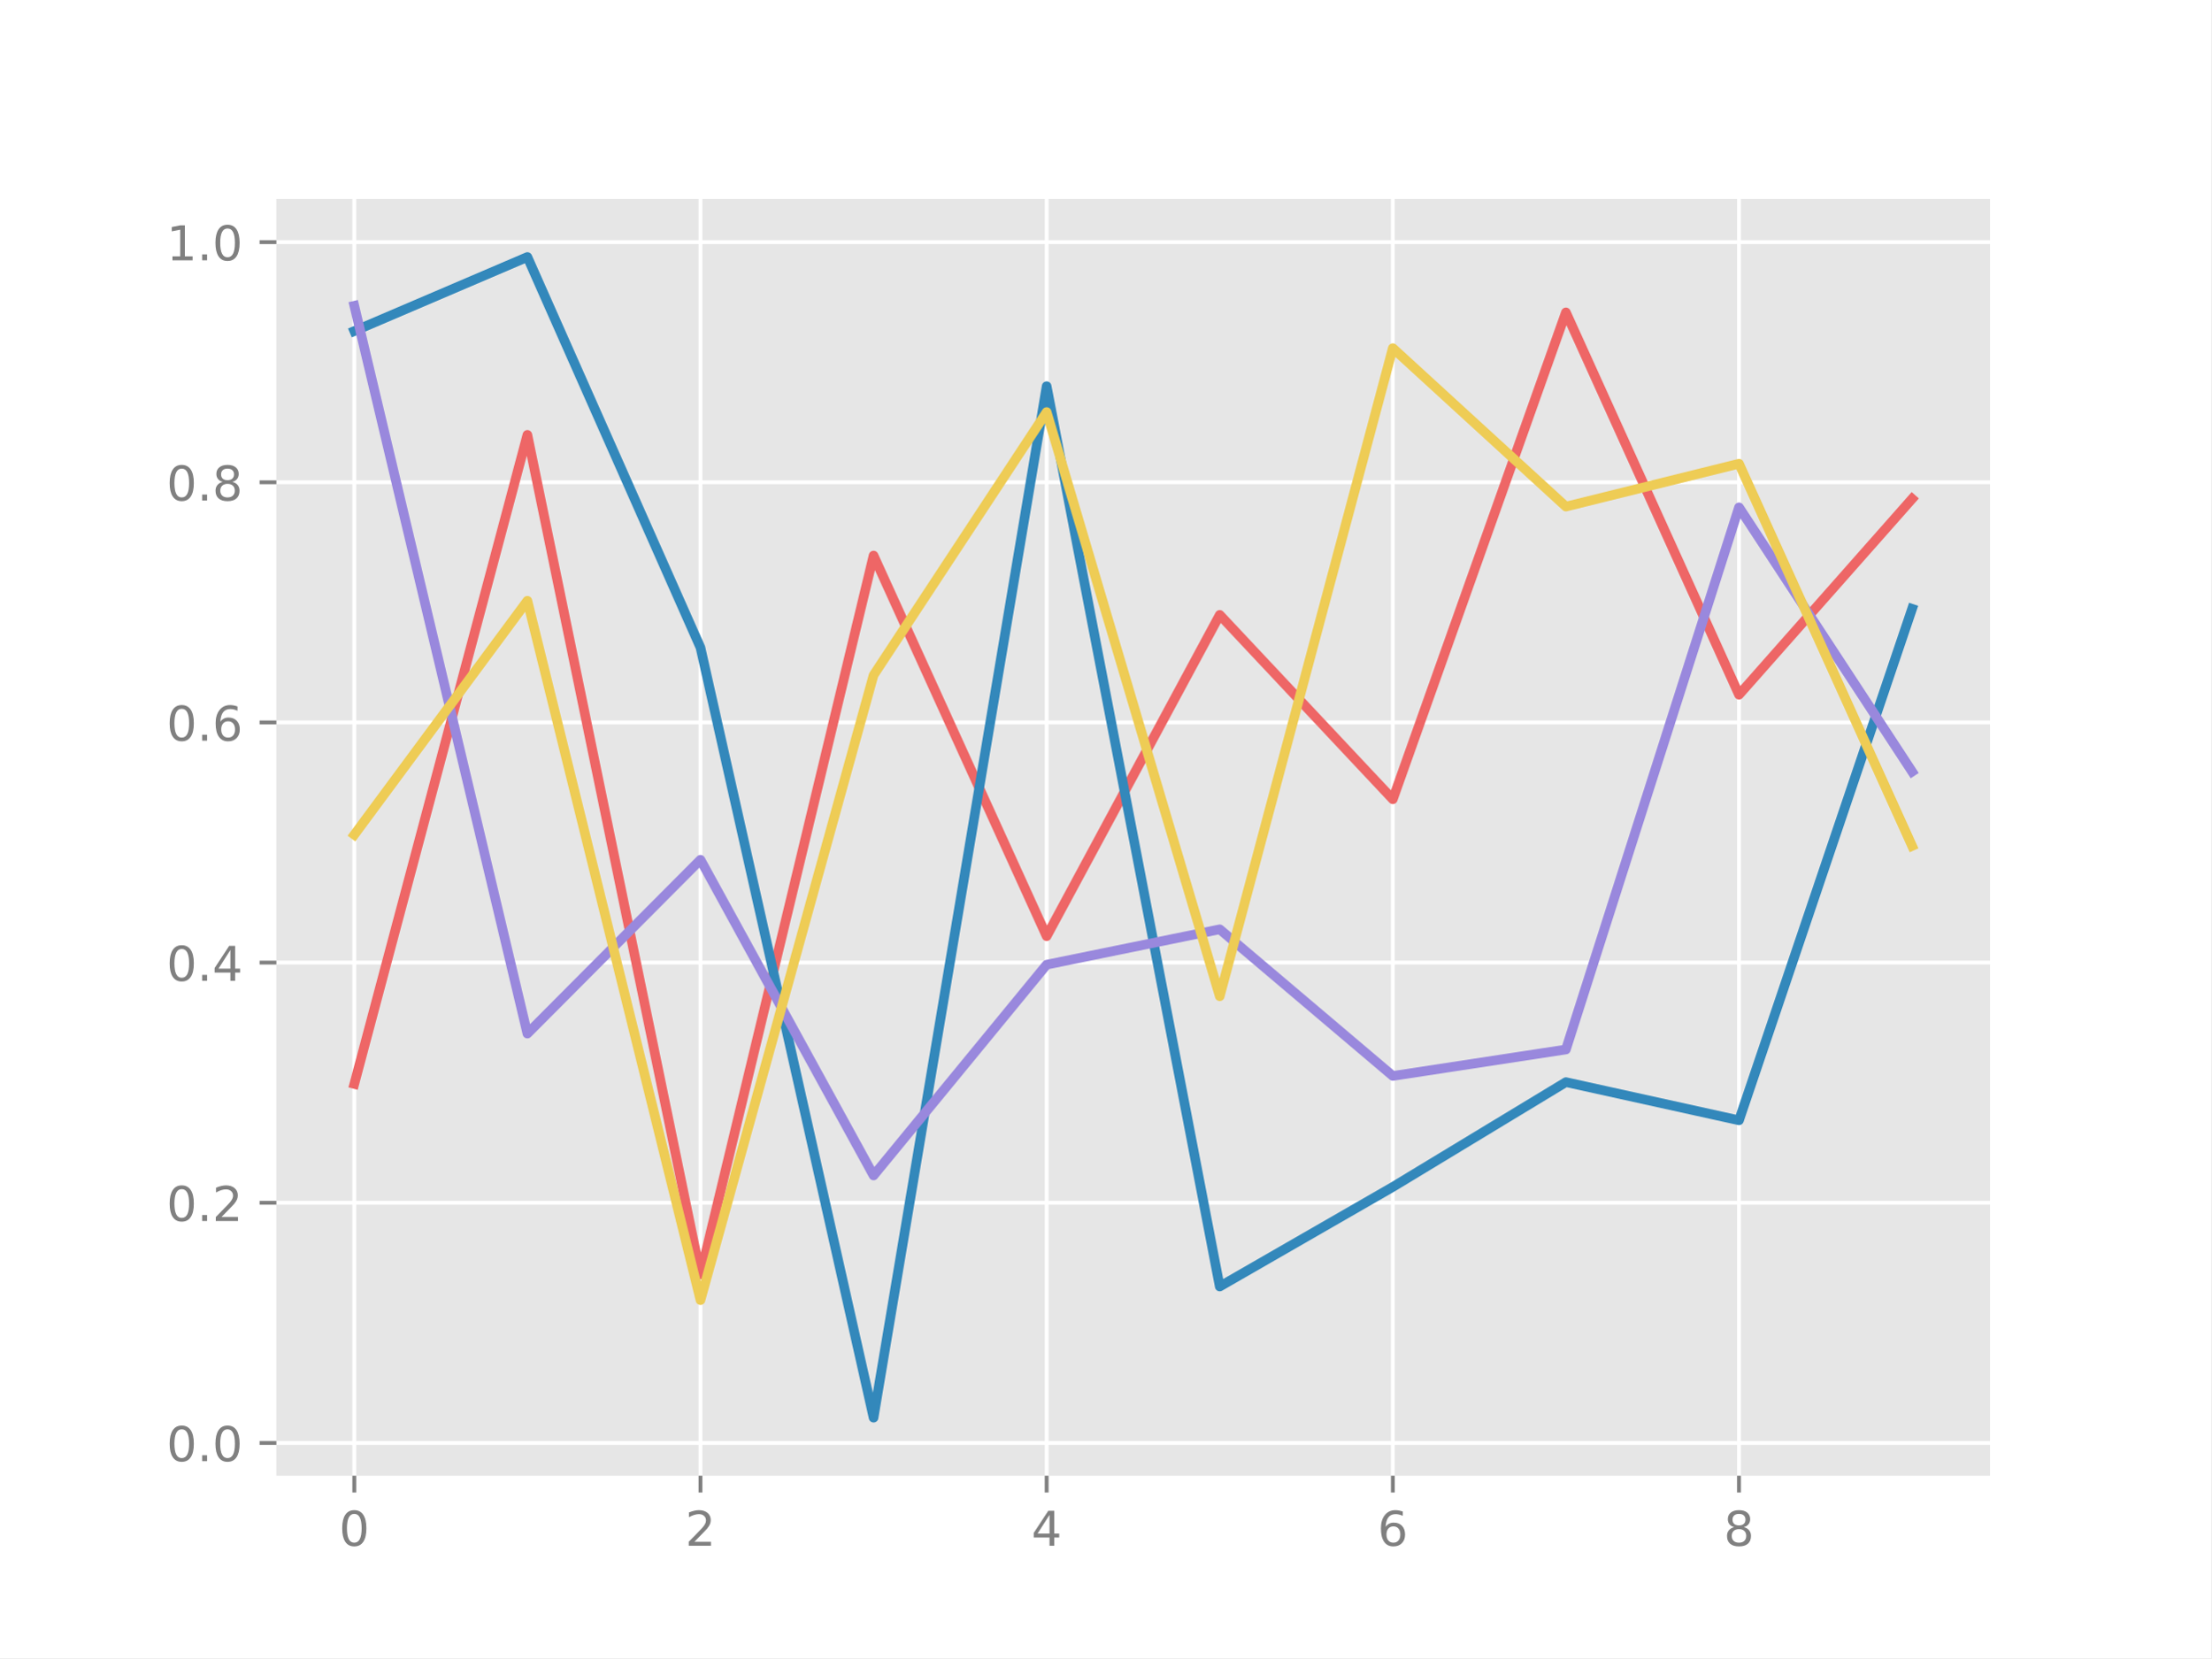
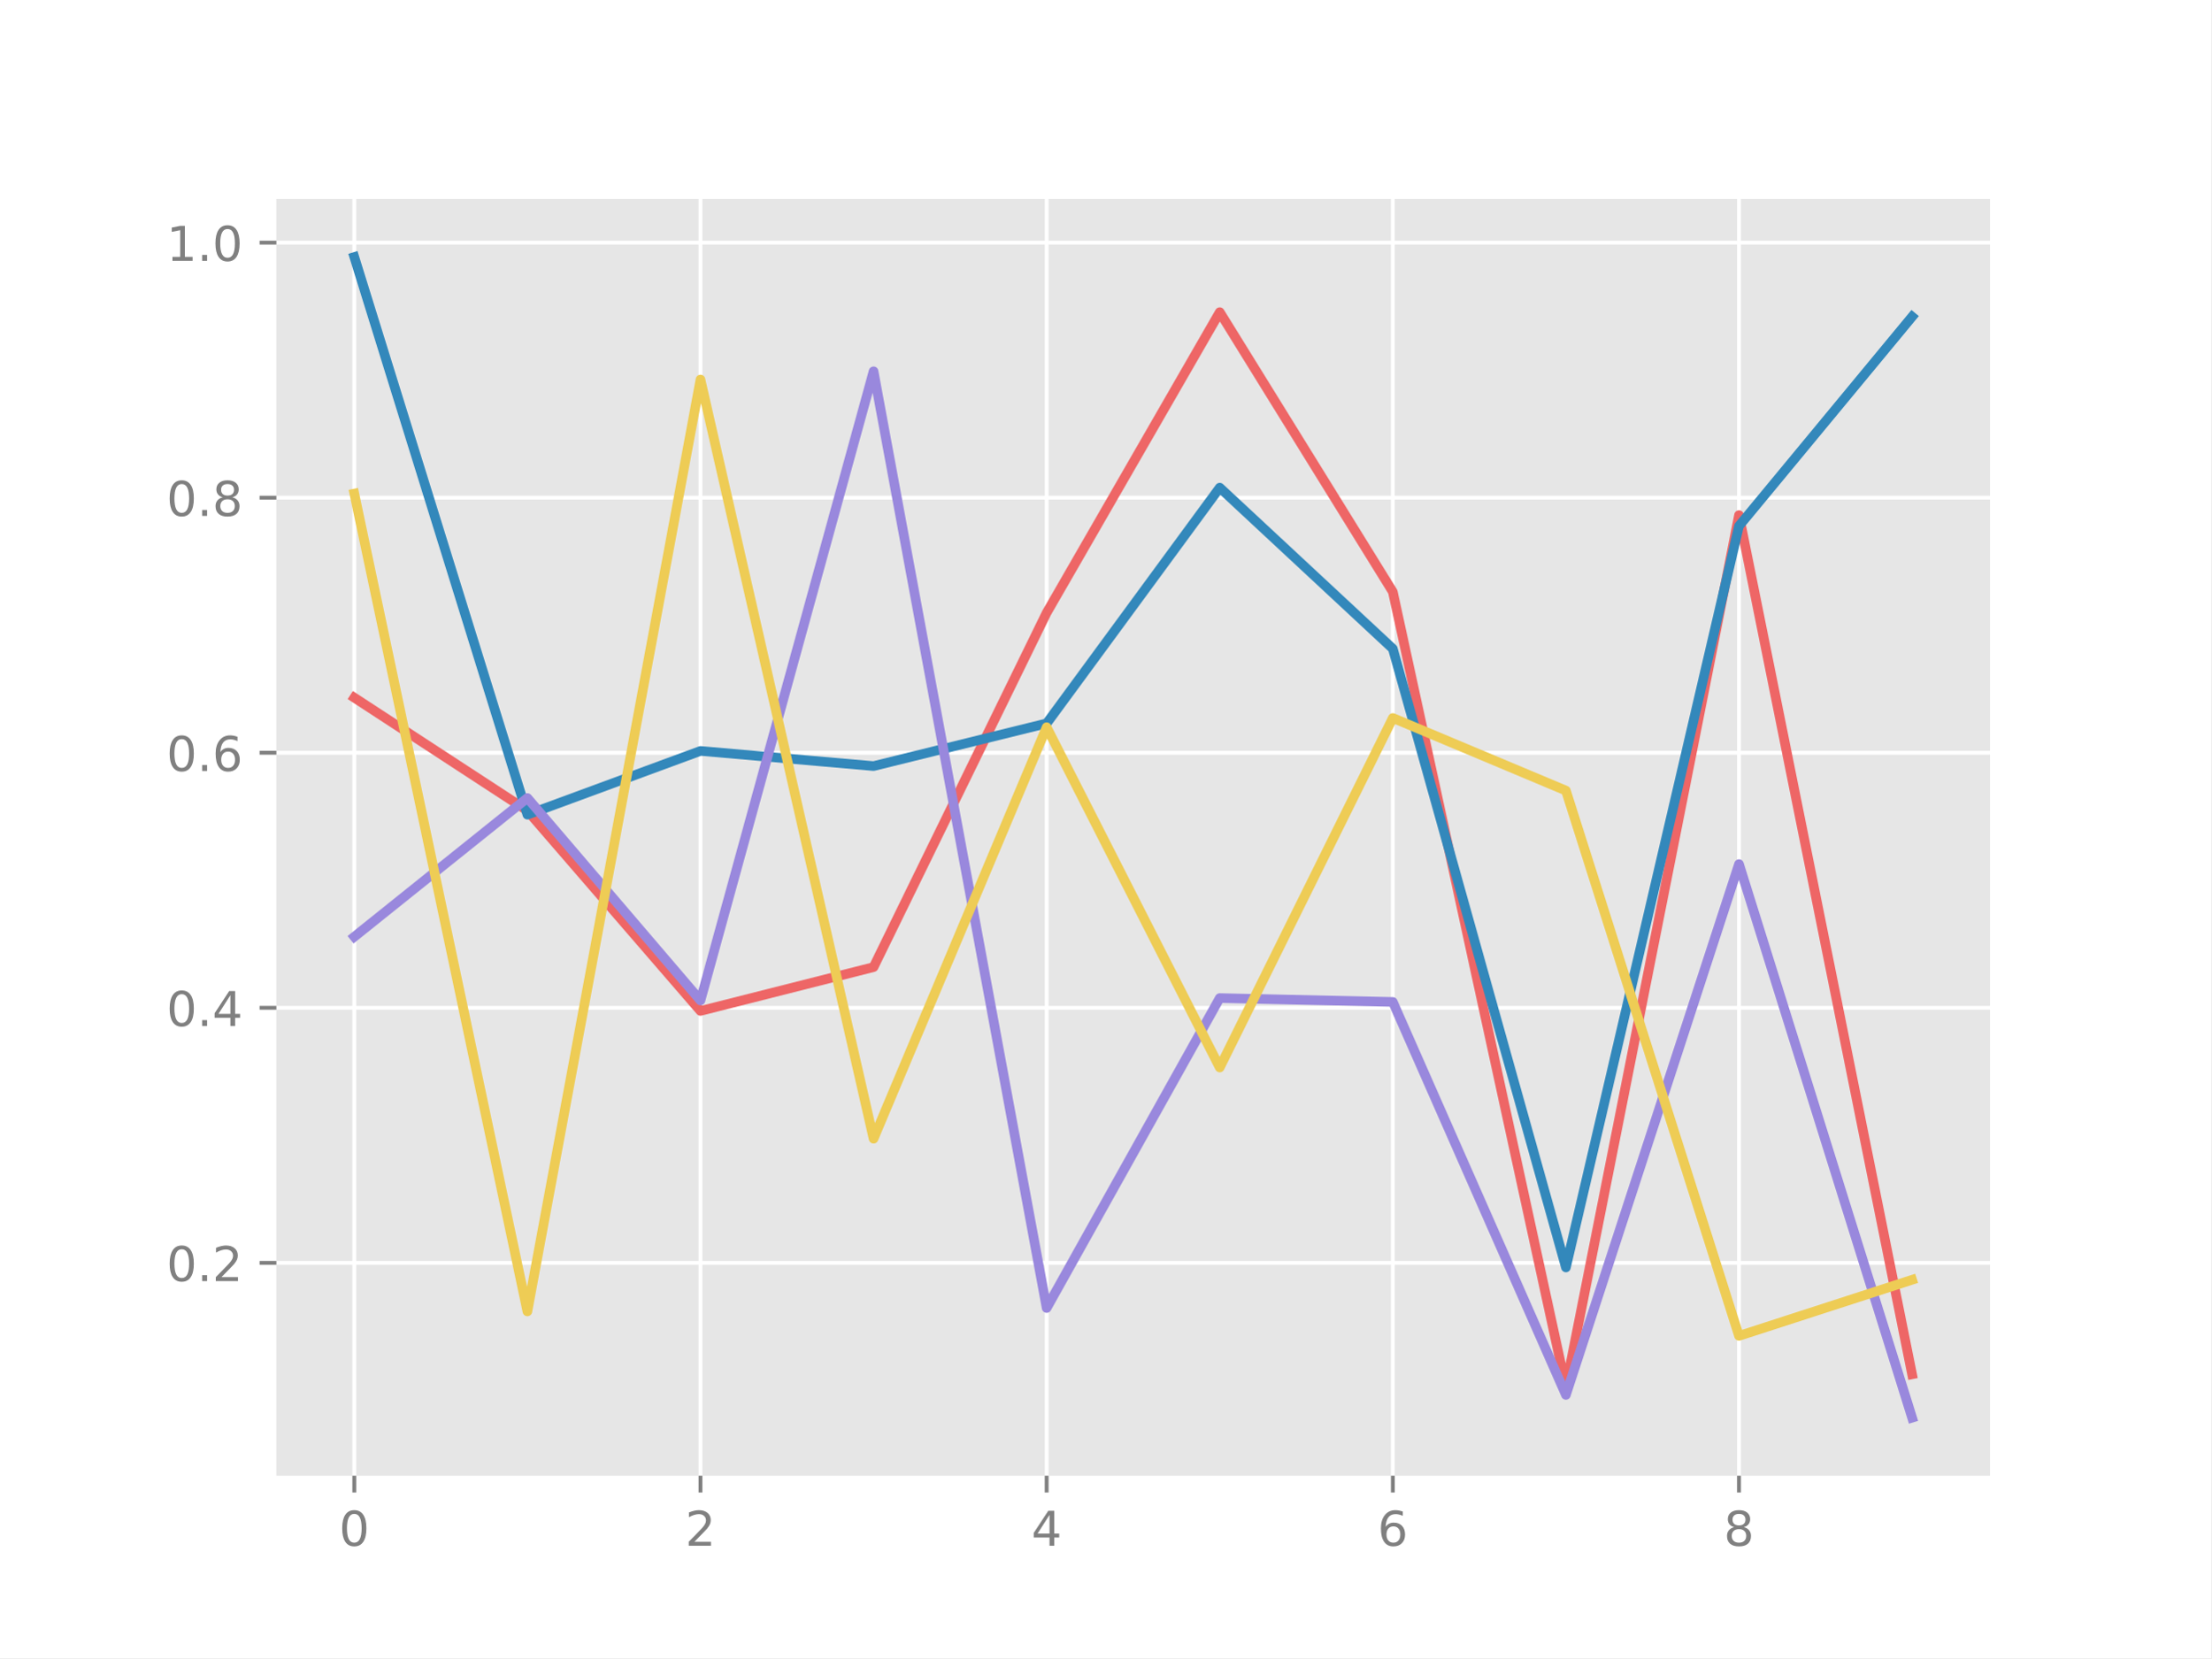
<svg xmlns="http://www.w3.org/2000/svg" xmlns:xlink="http://www.w3.org/1999/xlink" width="460.8pt" height="345.6pt" viewBox="0 0 460.8 345.6" version="1.1">
  <defs>
    <style type="text/css">*{stroke-linejoin: round; stroke-linecap: butt}</style>
  </defs>
  <g id="figure_1">
    <g id="patch_1">
      <path d="M 0 345.6  L 460.8 345.6  L 460.8 0  L 0 0  z " style="fill: #ffffff" />
    </g>
    <g id="axes_1">
      <g id="patch_2">
        <path d="M 57.6 307.584  L 414.72 307.584  L 414.72 41.472  L 57.6 41.472  z " style="fill: #e6e6e6" />
      </g>
      <g id="matplotlib.axis_1">
        <g id="xtick_1">
          <g id="line2d_1">
-             <path d="M 73.833 307.584  L 73.833 41.472  " clip-path="url(#p51bae1cfb5)" style="fill: none; stroke: #ffffff; stroke-width: 0.8; stroke-linecap: square" />
+             <path d="M 73.833 307.584  L 73.833 41.472  " clip-path="url(#p6aa6510c0b)" style="fill: none; stroke: #ffffff; stroke-width: 0.8; stroke-linecap: square" />
          </g>
          <g id="line2d_2">
            <defs>
-               <path id="m186f0d1879" d="M 0 0  L 0 3.5  " style="stroke: #808080; stroke-width: 0.8" />
+               <path id="m4050962429" d="M 0 0  L 0 3.5  " style="stroke: #808080; stroke-width: 0.8" />
            </defs>
            <g>
-               <use xlink:href="#m186f0d1879" x="73.833" y="307.584" style="fill: #808080; stroke: #808080; stroke-width: 0.8" />
+               <use xlink:href="#m4050962429" x="73.833" y="307.584" style="fill: #808080; stroke: #808080; stroke-width: 0.8" />
            </g>
          </g>
          <g id="text_1">
            <g style="fill: #808080" transform="translate(70.65148 322.1824) scale(0.1 -0.1)">
              <defs>
                <path id="DejaVuSans-30" d="M 2034 4250  Q 1547 4250 1301 3770  Q 1056 3291 1056 2328  Q 1056 1369 1301 889  Q 1547 409 2034 409  Q 2525 409 2770 889  Q 3016 1369 3016 2328  Q 3016 3291 2770 3770  Q 2525 4250 2034 4250  z M 2034 4750  Q 2819 4750 3233 4129  Q 3647 3509 3647 2328  Q 3647 1150 3233 529  Q 2819 -91 2034 -91  Q 1250 -91 836 529  Q 422 1150 422 2328  Q 422 3509 836 4129  Q 1250 4750 2034 4750  z " transform="scale(0.015625)" />
              </defs>
              <use xlink:href="#DejaVuSans-30" />
            </g>
          </g>
        </g>
        <g id="xtick_2">
          <g id="line2d_3">
-             <path d="M 145.978 307.584  L 145.978 41.472  " clip-path="url(#p51bae1cfb5)" style="fill: none; stroke: #ffffff; stroke-width: 0.8; stroke-linecap: square" />
+             <path d="M 145.978 307.584  L 145.978 41.472  " clip-path="url(#p6aa6510c0b)" style="fill: none; stroke: #ffffff; stroke-width: 0.8; stroke-linecap: square" />
          </g>
          <g id="line2d_4">
            <g>
-               <use xlink:href="#m186f0d1879" x="145.978" y="307.584" style="fill: #808080; stroke: #808080; stroke-width: 0.8" />
+               <use xlink:href="#m4050962429" x="145.978" y="307.584" style="fill: #808080; stroke: #808080; stroke-width: 0.8" />
            </g>
          </g>
          <g id="text_2">
            <g style="fill: #808080" transform="translate(142.7969 322.1824) scale(0.1 -0.1)">
              <defs>
                <path id="DejaVuSans-32" d="M 1228 531  L 3431 531  L 3431 0  L 469 0  L 469 531  Q 828 903 1448 1529  Q 2069 2156 2228 2338  Q 2531 2678 2651 2914  Q 2772 3150 2772 3378  Q 2772 3750 2511 3984  Q 2250 4219 1831 4219  Q 1534 4219 1204 4116  Q 875 4013 500 3803  L 500 4441  Q 881 4594 1212 4672  Q 1544 4750 1819 4750  Q 2544 4750 2975 4387  Q 3406 4025 3406 3419  Q 3406 3131 3298 2873  Q 3191 2616 2906 2266  Q 2828 2175 2409 1742  Q 1991 1309 1228 531  z " transform="scale(0.015625)" />
              </defs>
              <use xlink:href="#DejaVuSans-32" />
            </g>
          </g>
        </g>
        <g id="xtick_3">
          <g id="line2d_5">
-             <path d="M 218.124 307.584  L 218.124 41.472  " clip-path="url(#p51bae1cfb5)" style="fill: none; stroke: #ffffff; stroke-width: 0.8; stroke-linecap: square" />
+             <path d="M 218.124 307.584  L 218.124 41.472  " clip-path="url(#p6aa6510c0b)" style="fill: none; stroke: #ffffff; stroke-width: 0.8; stroke-linecap: square" />
          </g>
          <g id="line2d_6">
            <g>
-               <use xlink:href="#m186f0d1879" x="218.124" y="307.584" style="fill: #808080; stroke: #808080; stroke-width: 0.8" />
+               <use xlink:href="#m4050962429" x="218.124" y="307.584" style="fill: #808080; stroke: #808080; stroke-width: 0.8" />
            </g>
          </g>
          <g id="text_3">
            <g style="fill: #808080" transform="translate(214.9424 322.1824) scale(0.1 -0.1)">
              <defs>
                <path id="DejaVuSans-34" d="M 2419 4116  L 825 1625  L 2419 1625  L 2419 4116  z M 2253 4666  L 3047 4666  L 3047 1625  L 3713 1625  L 3713 1100  L 3047 1100  L 3047 0  L 2419 0  L 2419 1100  L 313 1100  L 313 1709  L 2253 4666  z " transform="scale(0.015625)" />
              </defs>
              <use xlink:href="#DejaVuSans-34" />
            </g>
          </g>
        </g>
        <g id="xtick_4">
          <g id="line2d_7">
-             <path d="M 290.269 307.584  L 290.269 41.472  " clip-path="url(#p51bae1cfb5)" style="fill: none; stroke: #ffffff; stroke-width: 0.8; stroke-linecap: square" />
+             <path d="M 290.269 307.584  L 290.269 41.472  " clip-path="url(#p6aa6510c0b)" style="fill: none; stroke: #ffffff; stroke-width: 0.8; stroke-linecap: square" />
          </g>
          <g id="line2d_8">
            <g>
-               <use xlink:href="#m186f0d1879" x="290.269" y="307.584" style="fill: #808080; stroke: #808080; stroke-width: 0.8" />
+               <use xlink:href="#m4050962429" x="290.269" y="307.584" style="fill: #808080; stroke: #808080; stroke-width: 0.8" />
            </g>
          </g>
          <g id="text_4">
            <g style="fill: #808080" transform="translate(287.0878 322.1824) scale(0.1 -0.1)">
              <defs>
                <path id="DejaVuSans-36" d="M 2113 2584  Q 1688 2584 1439 2293  Q 1191 2003 1191 1497  Q 1191 994 1439 701  Q 1688 409 2113 409  Q 2538 409 2786 701  Q 3034 994 3034 1497  Q 3034 2003 2786 2293  Q 2538 2584 2113 2584  z M 3366 4563  L 3366 3988  Q 3128 4100 2886 4159  Q 2644 4219 2406 4219  Q 1781 4219 1451 3797  Q 1122 3375 1075 2522  Q 1259 2794 1537 2939  Q 1816 3084 2150 3084  Q 2853 3084 3261 2657  Q 3669 2231 3669 1497  Q 3669 778 3244 343  Q 2819 -91 2113 -91  Q 1303 -91 875 529  Q 447 1150 447 2328  Q 447 3434 972 4092  Q 1497 4750 2381 4750  Q 2619 4750 2861 4703  Q 3103 4656 3366 4563  z " transform="scale(0.015625)" />
              </defs>
              <use xlink:href="#DejaVuSans-36" />
            </g>
          </g>
        </g>
        <g id="xtick_5">
          <g id="line2d_9">
-             <path d="M 362.415 307.584  L 362.415 41.472  " clip-path="url(#p51bae1cfb5)" style="fill: none; stroke: #ffffff; stroke-width: 0.8; stroke-linecap: square" />
+             <path d="M 362.415 307.584  L 362.415 41.472  " clip-path="url(#p6aa6510c0b)" style="fill: none; stroke: #ffffff; stroke-width: 0.8; stroke-linecap: square" />
          </g>
          <g id="line2d_10">
            <g>
-               <use xlink:href="#m186f0d1879" x="362.415" y="307.584" style="fill: #808080; stroke: #808080; stroke-width: 0.8" />
+               <use xlink:href="#m4050962429" x="362.415" y="307.584" style="fill: #808080; stroke: #808080; stroke-width: 0.8" />
            </g>
          </g>
          <g id="text_5">
            <g style="fill: #808080" transform="translate(359.2333 322.1824) scale(0.1 -0.1)">
              <defs>
                <path id="DejaVuSans-38" d="M 2034 2216  Q 1584 2216 1326 1975  Q 1069 1734 1069 1313  Q 1069 891 1326 650  Q 1584 409 2034 409  Q 2484 409 2743 651  Q 3003 894 3003 1313  Q 3003 1734 2745 1975  Q 2488 2216 2034 2216  z M 1403 2484  Q 997 2584 770 2862  Q 544 3141 544 3541  Q 544 4100 942 4425  Q 1341 4750 2034 4750  Q 2731 4750 3128 4425  Q 3525 4100 3525 3541  Q 3525 3141 3298 2862  Q 3072 2584 2669 2484  Q 3125 2378 3379 2068  Q 3634 1759 3634 1313  Q 3634 634 3220 271  Q 2806 -91 2034 -91  Q 1263 -91 848 271  Q 434 634 434 1313  Q 434 1759 690 2068  Q 947 2378 1403 2484  z M 1172 3481  Q 1172 3119 1398 2916  Q 1625 2713 2034 2713  Q 2441 2713 2670 2916  Q 2900 3119 2900 3481  Q 2900 3844 2670 4047  Q 2441 4250 2034 4250  Q 1625 4250 1398 4047  Q 1172 3844 1172 3481  z " transform="scale(0.015625)" />
              </defs>
              <use xlink:href="#DejaVuSans-38" />
            </g>
          </g>
        </g>
      </g>
      <g id="matplotlib.axis_2">
        <g id="ytick_1">
          <g id="line2d_11">
-             <path d="M 57.6 300.753  L 414.72 300.753  " clip-path="url(#p51bae1cfb5)" style="fill: none; stroke: #ffffff; stroke-width: 0.8; stroke-linecap: square" />
+             <path d="M 57.6 263.222  L 414.72 263.222  " clip-path="url(#p6aa6510c0b)" style="fill: none; stroke: #ffffff; stroke-width: 0.8; stroke-linecap: square" />
          </g>
          <g id="line2d_12">
            <defs>
-               <path id="mf5d04ed99c" d="M 0 0  L -3.5 0  " style="stroke: #808080; stroke-width: 0.8" />
+               <path id="mdb90dd7d34" d="M 0 0  L -3.5 0  " style="stroke: #808080; stroke-width: 0.8" />
            </defs>
            <g>
-               <use xlink:href="#mf5d04ed99c" x="57.6" y="300.753" style="fill: #808080; stroke: #808080; stroke-width: 0.8" />
+               <use xlink:href="#mdb90dd7d34" x="57.6" y="263.222" style="fill: #808080; stroke: #808080; stroke-width: 0.8" />
            </g>
          </g>
          <g id="text_6">
-             <g style="fill: #808080" transform="translate(34.69687 304.5522) scale(0.1 -0.1)">
+             <g style="fill: #808080" transform="translate(34.69687 267.0211) scale(0.1 -0.1)">
              <defs>
                <path id="DejaVuSans-2e" d="M 684 794  L 1344 794  L 1344 0  L 684 0  L 684 794  z " transform="scale(0.015625)" />
              </defs>
              <use xlink:href="#DejaVuSans-30" />
              <use xlink:href="#DejaVuSans-2e" x="63.623" />
-               <use xlink:href="#DejaVuSans-30" x="95.41" />
+               <use xlink:href="#DejaVuSans-32" x="95.41" />
            </g>
          </g>
        </g>
        <g id="ytick_2">
          <g id="line2d_13">
-             <path d="M 57.6 250.694  L 414.72 250.694  " clip-path="url(#p51bae1cfb5)" style="fill: none; stroke: #ffffff; stroke-width: 0.8; stroke-linecap: square" />
+             <path d="M 57.6 210.058  L 414.72 210.058  " clip-path="url(#p6aa6510c0b)" style="fill: none; stroke: #ffffff; stroke-width: 0.8; stroke-linecap: square" />
          </g>
          <g id="line2d_14">
            <g>
-               <use xlink:href="#mf5d04ed99c" x="57.6" y="250.694" style="fill: #808080; stroke: #808080; stroke-width: 0.8" />
+               <use xlink:href="#mdb90dd7d34" x="57.6" y="210.058" style="fill: #808080; stroke: #808080; stroke-width: 0.8" />
            </g>
          </g>
          <g id="text_7">
-             <g style="fill: #808080" transform="translate(34.69687 254.4935) scale(0.1 -0.1)">
-               <use xlink:href="#DejaVuSans-30" />
-               <use xlink:href="#DejaVuSans-2e" x="63.623" />
-               <use xlink:href="#DejaVuSans-32" x="95.41" />
+             <g style="fill: #808080" transform="translate(34.69687 213.8573) scale(0.1 -0.1)">
+               <use xlink:href="#DejaVuSans-30" />
+               <use xlink:href="#DejaVuSans-2e" x="63.623" />
+               <use xlink:href="#DejaVuSans-34" x="95.41" />
            </g>
          </g>
        </g>
        <g id="ytick_3">
          <g id="line2d_15">
-             <path d="M 57.6 200.636  L 414.72 200.636  " clip-path="url(#p51bae1cfb5)" style="fill: none; stroke: #ffffff; stroke-width: 0.8; stroke-linecap: square" />
+             <path d="M 57.6 156.894  L 414.72 156.894  " clip-path="url(#p6aa6510c0b)" style="fill: none; stroke: #ffffff; stroke-width: 0.8; stroke-linecap: square" />
          </g>
          <g id="line2d_16">
            <g>
-               <use xlink:href="#mf5d04ed99c" x="57.6" y="200.636" style="fill: #808080; stroke: #808080; stroke-width: 0.8" />
+               <use xlink:href="#mdb90dd7d34" x="57.6" y="156.894" style="fill: #808080; stroke: #808080; stroke-width: 0.8" />
            </g>
          </g>
          <g id="text_8">
-             <g style="fill: #808080" transform="translate(34.69687 204.4348) scale(0.1 -0.1)">
-               <use xlink:href="#DejaVuSans-30" />
-               <use xlink:href="#DejaVuSans-2e" x="63.623" />
-               <use xlink:href="#DejaVuSans-34" x="95.41" />
+             <g style="fill: #808080" transform="translate(34.69687 160.6936) scale(0.1 -0.1)">
+               <use xlink:href="#DejaVuSans-30" />
+               <use xlink:href="#DejaVuSans-2e" x="63.623" />
+               <use xlink:href="#DejaVuSans-36" x="95.41" />
            </g>
          </g>
        </g>
        <g id="ytick_4">
          <g id="line2d_17">
-             <path d="M 57.6 150.577  L 414.72 150.577  " clip-path="url(#p51bae1cfb5)" style="fill: none; stroke: #ffffff; stroke-width: 0.8; stroke-linecap: square" />
+             <path d="M 57.6 103.731  L 414.72 103.731  " clip-path="url(#p6aa6510c0b)" style="fill: none; stroke: #ffffff; stroke-width: 0.8; stroke-linecap: square" />
          </g>
          <g id="line2d_18">
            <g>
-               <use xlink:href="#mf5d04ed99c" x="57.6" y="150.577" style="fill: #808080; stroke: #808080; stroke-width: 0.8" />
+               <use xlink:href="#mdb90dd7d34" x="57.6" y="103.731" style="fill: #808080; stroke: #808080; stroke-width: 0.8" />
            </g>
          </g>
          <g id="text_9">
-             <g style="fill: #808080" transform="translate(34.69687 154.3761) scale(0.1 -0.1)">
-               <use xlink:href="#DejaVuSans-30" />
-               <use xlink:href="#DejaVuSans-2e" x="63.623" />
-               <use xlink:href="#DejaVuSans-36" x="95.41" />
+             <g style="fill: #808080" transform="translate(34.69687 107.5298) scale(0.1 -0.1)">
+               <use xlink:href="#DejaVuSans-30" />
+               <use xlink:href="#DejaVuSans-2e" x="63.623" />
+               <use xlink:href="#DejaVuSans-38" x="95.41" />
            </g>
          </g>
        </g>
        <g id="ytick_5">
          <g id="line2d_19">
-             <path d="M 57.6 100.518  L 414.72 100.518  " clip-path="url(#p51bae1cfb5)" style="fill: none; stroke: #ffffff; stroke-width: 0.8; stroke-linecap: square" />
+             <path d="M 57.6 50.567  L 414.72 50.567  " clip-path="url(#p6aa6510c0b)" style="fill: none; stroke: #ffffff; stroke-width: 0.8; stroke-linecap: square" />
          </g>
          <g id="line2d_20">
            <g>
-               <use xlink:href="#mf5d04ed99c" x="57.6" y="100.518" style="fill: #808080; stroke: #808080; stroke-width: 0.8" />
+               <use xlink:href="#mdb90dd7d34" x="57.6" y="50.567" style="fill: #808080; stroke: #808080; stroke-width: 0.8" />
            </g>
          </g>
          <g id="text_10">
-             <g style="fill: #808080" transform="translate(34.69687 104.3175) scale(0.1 -0.1)">
-               <use xlink:href="#DejaVuSans-30" />
-               <use xlink:href="#DejaVuSans-2e" x="63.623" />
-               <use xlink:href="#DejaVuSans-38" x="95.41" />
-             </g>
-           </g>
-         </g>
-         <g id="ytick_6">
-           <g id="line2d_21">
-             <path d="M 57.6 50.46  L 414.72 50.46  " clip-path="url(#p51bae1cfb5)" style="fill: none; stroke: #ffffff; stroke-width: 0.8; stroke-linecap: square" />
-           </g>
-           <g id="line2d_22">
-             <g>
-               <use xlink:href="#mf5d04ed99c" x="57.6" y="50.46" style="fill: #808080; stroke: #808080; stroke-width: 0.8" />
-             </g>
-           </g>
-           <g id="text_11">
-             <g style="fill: #808080" transform="translate(34.69687 54.25877) scale(0.1 -0.1)">
+             <g style="fill: #808080" transform="translate(34.69687 54.36602) scale(0.1 -0.1)">
              <defs>
                <path id="DejaVuSans-31" d="M 794 531  L 1825 531  L 1825 4091  L 703 3866  L 703 4441  L 1819 4666  L 2450 4666  L 2450 531  L 3481 531  L 3481 0  L 794 0  L 794 531  z " transform="scale(0.015625)" />
              </defs>
              <use xlink:href="#DejaVuSans-31" />
              <use xlink:href="#DejaVuSans-2e" x="63.623" />
              <use xlink:href="#DejaVuSans-30" x="95.41" />
            </g>
          </g>
        </g>
      </g>
+       <g id="line2d_21">
+         <path d="M 73.833 145.414  L 109.905 168.962  L 145.978 210.709  L 182.051 201.577  L 218.124 127.722  L 254.196 65.06  L 290.269 123.353  L 326.342 289.098  L 362.415 107.357  L 398.487 286.448  " clip-path="url(#p6aa6510c0b)" style="fill: none; stroke: #ee6666; stroke-width: 2; stroke-linecap: square" />
+       </g>
+       <g id="line2d_22">
+         <path d="M 73.833 53.568  L 109.905 169.802  L 145.978 156.515  L 182.051 159.673  L 218.124 150.773  L 254.196 101.638  L 290.269 135.211  L 326.342 264.18  L 362.415 109.627  L 398.487 66.008  " clip-path="url(#p6aa6510c0b)" style="fill: none; stroke: #3388bb; stroke-width: 2; stroke-linecap: square" />
+       </g>
      <g id="line2d_23">
-         <path d="M 73.833 225.928  L 109.905 90.64  L 145.978 265.656  L 182.051 115.788  L 218.124 195.141  L 254.196 128.158  L 290.269 166.595  L 326.342 65.107  L 362.415 144.802  L 398.487 103.971  " clip-path="url(#p51bae1cfb5)" style="fill: none; stroke: #ee6666; stroke-width: 2; stroke-linecap: square" />
+         <path d="M 73.833 195.251  L 109.905 166.326  L 145.978 208.532  L 182.051 77.386  L 218.124 272.636  L 254.196 208.03  L 290.269 208.832  L 326.342 290.74  L 362.415 180.103  L 398.487 295.488  " clip-path="url(#p6aa6510c0b)" style="fill: none; stroke: #9988dd; stroke-width: 2; stroke-linecap: square" />
      </g>
      <g id="line2d_24">
-         <path d="M 73.833 68.999  L 109.905 53.568  L 145.978 134.977  L 182.051 295.488  L 218.124 80.488  L 254.196 268.154  L 290.269 247.394  L 326.342 225.549  L 362.415 233.51  L 398.487 126.895  " clip-path="url(#p51bae1cfb5)" style="fill: none; stroke: #3388bb; stroke-width: 2; stroke-linecap: square" />
-       </g>
-       <g id="line2d_25">
-         <path d="M 73.833 63.727  L 109.905 215.436  L 145.978 179.201  L 182.051 245.01  L 218.124 201.065  L 254.196 193.696  L 290.269 224.26  L 326.342 218.748  L 362.415 105.741  L 398.487 160.827  " clip-path="url(#p51bae1cfb5)" style="fill: none; stroke: #9988dd; stroke-width: 2; stroke-linecap: square" />
-       </g>
-       <g id="line2d_26">
-         <path d="M 73.833 173.98  L 109.905 125.215  L 145.978 270.994  L 182.051 140.724  L 218.124 85.88  L 254.196 207.652  L 290.269 72.561  L 326.342 105.587  L 362.415 96.649  L 398.487 176.317  " clip-path="url(#p51bae1cfb5)" style="fill: none; stroke: #eecc55; stroke-width: 2; stroke-linecap: square" />
+         <path d="M 73.833 102.876  L 109.905 273.341  L 145.978 79.102  L 182.051 237.345  L 218.124 151.572  L 254.196 222.506  L 290.269 149.648  L 326.342 164.784  L 362.415 278.439  L 398.487 266.745  " clip-path="url(#p6aa6510c0b)" style="fill: none; stroke: #eecc55; stroke-width: 2; stroke-linecap: square" />
      </g>
      <g id="patch_3">
        <path d="M 57.6 307.584  L 57.6 41.472  " style="fill: none" />
      </g>
      <g id="patch_4">
        <path d="M 414.72 307.584  L 414.72 41.472  " style="fill: none" />
      </g>
      <g id="patch_5">
        <path d="M 57.6 307.584  L 414.72 307.584  " style="fill: none" />
      </g>
      <g id="patch_6">
        <path d="M 57.6 41.472  L 414.72 41.472  " style="fill: none" />
      </g>
    </g>
  </g>
  <defs>
-     <clipPath id="p51bae1cfb5">
+     <clipPath id="p6aa6510c0b">
      <rect x="57.6" y="41.472" width="357.12" height="266.112" />
    </clipPath>
  </defs>
</svg>
